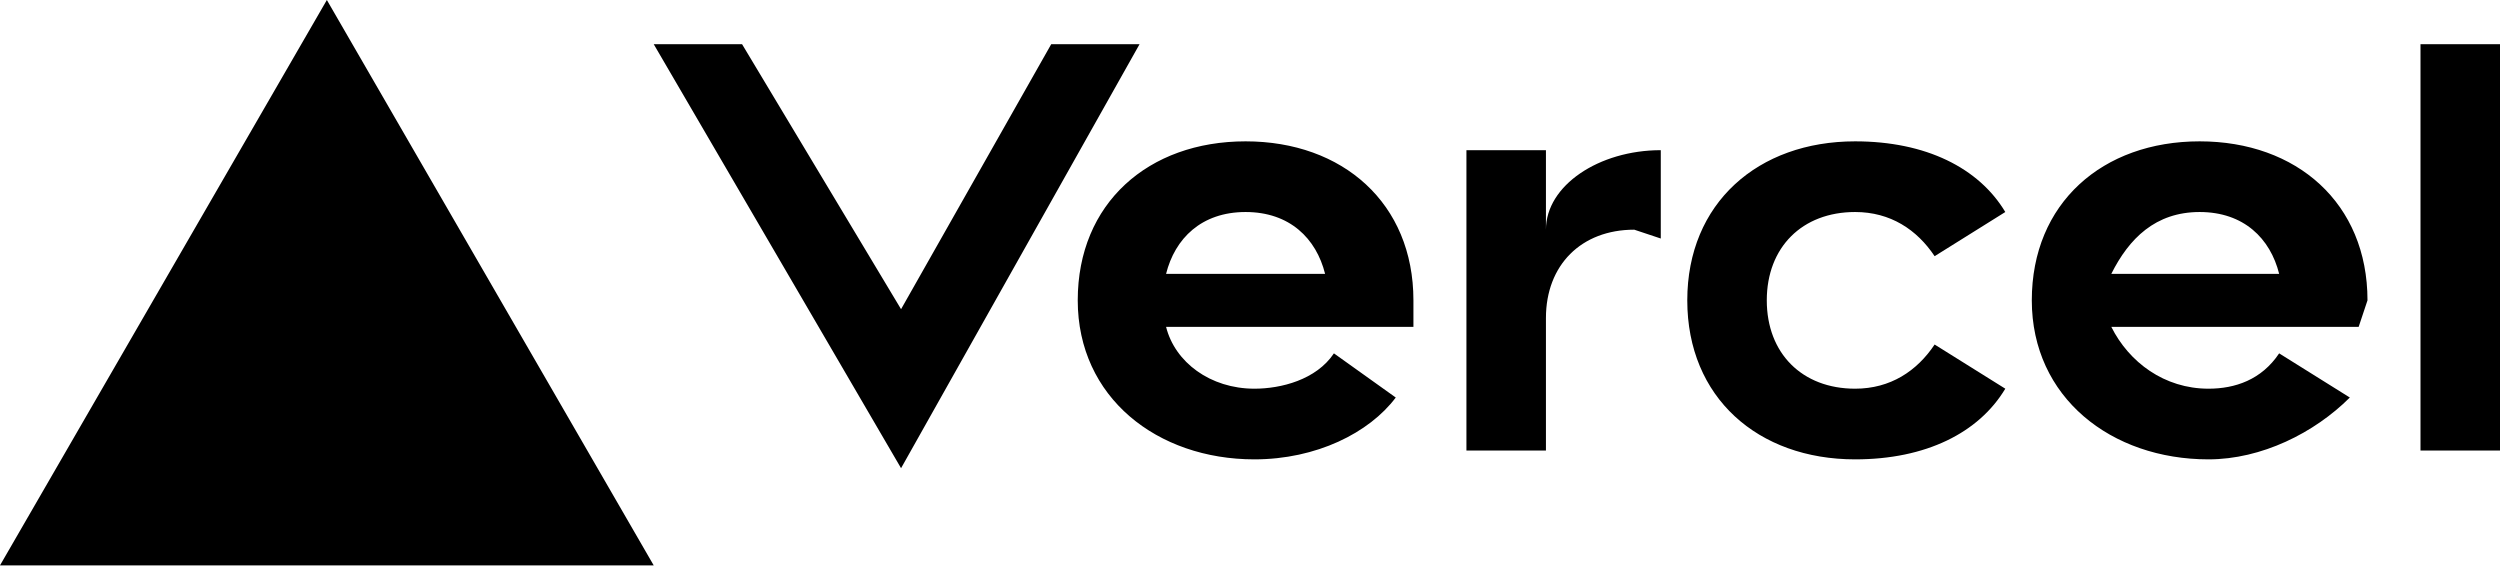
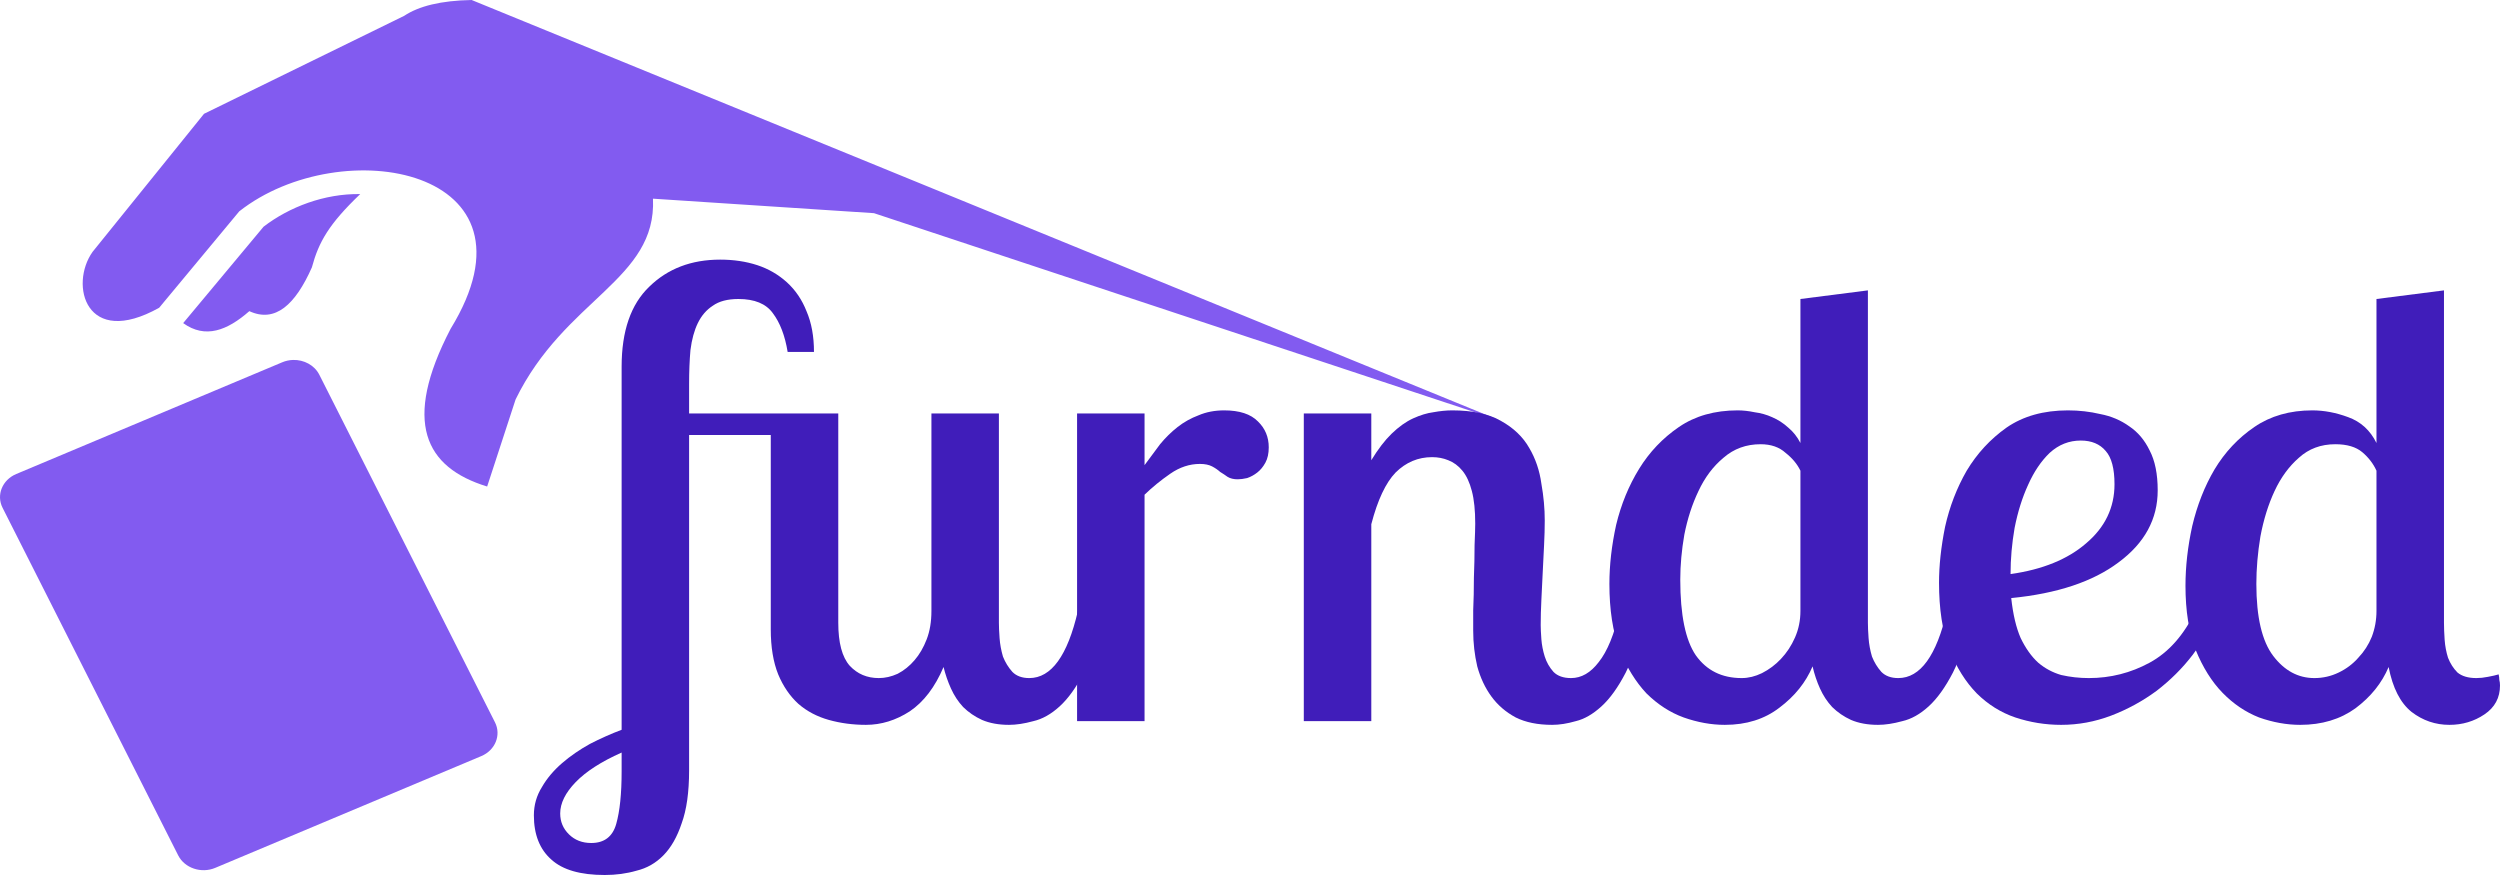
- <svg xmlns="http://www.w3.org/2000/svg" fill="none" viewBox="0 0 283 64">
-   <path fill="black" d="M141 16c-11 0-19 7-19 18s9 18 20 18c7 0 13-3 16-7l-7-5c-2 3-6 4-9 4-5 0-9-3-10-7h28v-3c0-11-8-18-19-18zm-9 15c1-4 4-7 9-7s8 3 9 7h-18zm117-15c-11 0-19 7-19 18s9 18 20 18c6 0 12-3 16-7l-8-5c-2 3-5 4-8 4-5 0-9-3-11-7h28l1-3c0-11-8-18-19-18zm-10 15c2-4 5-7 10-7s8 3 9 7h-19zm-39 3c0 6 4 10 10 10 4 0 7-2 9-5l8 5c-3 5-9 8-17 8-11 0-19-7-19-18s8-18 19-18c8 0 14 3 17 8l-8 5c-2-3-5-5-9-5-6 0-10 4-10 10zm83-29v46h-9V5h9zM37 0l37 64H0L37 0zm92 5-27 48L74 5h10l18 30 17-30h10zm59 12v10l-3-1c-6 0-10 4-10 10v15h-9V17h9v9c0-5 6-9 13-9z" />
+ <svg xmlns="http://www.w3.org/2000/svg" width="100" height="35" viewBox="0 0 100 35" fill="none">
+   <path d="M18.866 0C17.636 0.023 16.752 0.244 16.166 0.634L8.161 4.552L3.703 10.074C2.766 11.393 3.434 13.948 6.366 12.311L9.571 8.453C13.647 5.245 21.97 6.723 18.023 13.155C16.085 16.88 16.997 18.698 19.486 19.461L20.624 15.977C22.598 11.934 26.268 11.206 26.119 7.947L34.959 8.527L60.035 16.834L18.866 0ZM14.409 7.763C12.975 7.74 11.568 8.281 10.543 9.068L7.327 12.924C8.209 13.563 9.091 13.221 9.973 12.446C11.014 12.926 11.816 12.181 12.475 10.696C12.748 9.683 13.152 8.965 14.409 7.763ZM11.722 14.398C11.573 14.402 11.426 14.434 11.291 14.491L0.649 18.961C0.09 19.196 -0.155 19.802 0.103 20.312L7.128 34.216C7.386 34.725 8.051 34.95 8.611 34.714L19.252 30.244C19.811 30.009 20.057 29.403 19.799 28.892L12.773 14.99C12.58 14.607 12.157 14.385 11.722 14.398Z" fill="#825BF0" />
+   <path d="M39.956 16.538V24.908C39.956 25.072 39.965 25.277 39.983 25.523C40.001 25.769 40.046 26.015 40.118 26.262C40.208 26.491 40.334 26.696 40.496 26.877C40.658 27.041 40.883 27.123 41.171 27.123C42.053 27.123 42.701 26.229 43.115 24.44H44.114C43.916 25.474 43.664 26.294 43.358 26.901C43.052 27.492 42.728 27.944 42.386 28.255C42.044 28.567 41.693 28.764 41.333 28.846C40.973 28.945 40.649 28.994 40.361 28.994C39.947 28.994 39.587 28.928 39.281 28.797C38.993 28.666 38.741 28.493 38.525 28.28C38.327 28.067 38.165 27.82 38.039 27.541C37.913 27.263 37.814 26.975 37.742 26.68C37.401 27.484 36.95 28.075 36.393 28.452C35.835 28.813 35.25 28.994 34.638 28.994C34.116 28.994 33.621 28.928 33.153 28.797C32.685 28.666 32.28 28.452 31.938 28.157C31.596 27.845 31.326 27.451 31.128 26.975C30.93 26.483 30.831 25.884 30.831 25.178V17.4H27.564V30.815C27.564 31.685 27.465 32.391 27.267 32.932C27.087 33.474 26.845 33.901 26.538 34.212C26.233 34.524 25.872 34.729 25.459 34.828C25.063 34.943 24.64 35 24.19 35C23.218 35 22.507 34.795 22.057 34.385C21.589 33.974 21.355 33.384 21.355 32.612C21.355 32.202 21.463 31.825 21.679 31.48C21.877 31.135 22.147 30.815 22.489 30.52C22.813 30.241 23.182 29.987 23.596 29.757C24.01 29.544 24.433 29.355 24.865 29.191V14.668C24.865 13.24 25.234 12.173 25.971 11.468C26.709 10.746 27.654 10.385 28.806 10.385C29.346 10.385 29.841 10.459 30.291 10.606C30.741 10.754 31.137 10.984 31.479 11.295C31.821 11.607 32.082 11.993 32.262 12.452C32.46 12.912 32.559 13.453 32.559 14.077H31.506C31.398 13.421 31.2 12.904 30.912 12.526C30.642 12.149 30.183 11.96 29.535 11.96C29.103 11.96 28.761 12.05 28.509 12.231C28.257 12.395 28.059 12.625 27.915 12.92C27.771 13.215 27.672 13.576 27.618 14.003C27.582 14.413 27.564 14.865 27.564 15.357V16.538H33.531V24.908C33.531 25.712 33.684 26.286 33.99 26.631C34.296 26.959 34.683 27.123 35.151 27.123C35.403 27.123 35.655 27.066 35.907 26.951C36.159 26.82 36.384 26.639 36.581 26.409C36.779 26.18 36.941 25.901 37.068 25.572C37.194 25.244 37.257 24.867 37.257 24.44V16.538H39.956ZM23.65 33.72C24.172 33.72 24.505 33.466 24.649 32.957C24.793 32.448 24.865 31.751 24.865 30.865V30.102C24.055 30.463 23.443 30.856 23.029 31.283C22.615 31.71 22.408 32.128 22.408 32.538C22.408 32.867 22.525 33.146 22.759 33.375C22.993 33.605 23.29 33.72 23.65 33.72Z" fill="#401DBA" />
+   <path d="M45.782 16.538V18.606C45.998 18.311 46.205 18.032 46.403 17.769C46.619 17.507 46.853 17.277 47.105 17.08C47.357 16.883 47.636 16.727 47.942 16.612C48.248 16.481 48.59 16.415 48.968 16.415C49.58 16.415 50.03 16.563 50.318 16.858C50.606 17.137 50.75 17.482 50.75 17.892C50.75 18.139 50.705 18.344 50.615 18.508C50.525 18.672 50.417 18.803 50.291 18.901C50.165 19 50.03 19.074 49.886 19.123C49.742 19.156 49.616 19.172 49.508 19.172C49.346 19.172 49.211 19.14 49.103 19.074C49.013 19.008 48.914 18.943 48.806 18.877C48.716 18.795 48.608 18.721 48.482 18.655C48.356 18.59 48.194 18.557 47.996 18.557C47.582 18.557 47.186 18.688 46.808 18.951C46.43 19.213 46.088 19.492 45.782 19.788V28.846H43.083V16.538H45.782Z" fill="#401DBA" />
+   <path d="M54.852 16.538V18.409C55.122 17.966 55.392 17.613 55.662 17.351C55.95 17.072 56.238 16.867 56.526 16.735C56.814 16.604 57.084 16.522 57.336 16.489C57.606 16.44 57.858 16.415 58.092 16.415C58.901 16.415 59.549 16.555 60.035 16.834C60.539 17.113 60.917 17.474 61.169 17.917C61.421 18.344 61.583 18.82 61.655 19.345C61.745 19.853 61.79 20.346 61.79 20.822C61.79 21.117 61.781 21.445 61.763 21.806C61.745 22.151 61.727 22.512 61.709 22.889C61.691 23.25 61.673 23.619 61.655 23.997C61.637 24.358 61.628 24.694 61.628 25.006C61.628 25.137 61.637 25.326 61.655 25.572C61.673 25.802 61.718 26.032 61.79 26.262C61.862 26.491 61.979 26.696 62.141 26.877C62.303 27.041 62.537 27.123 62.843 27.123C63.257 27.123 63.626 26.91 63.95 26.483C64.292 26.056 64.571 25.375 64.787 24.44H65.786C65.588 25.474 65.336 26.294 65.03 26.901C64.724 27.492 64.4 27.944 64.058 28.255C63.716 28.567 63.374 28.764 63.032 28.846C62.69 28.945 62.375 28.994 62.087 28.994C61.511 28.994 61.025 28.895 60.629 28.698C60.233 28.485 59.909 28.206 59.657 27.861C59.405 27.517 59.216 27.115 59.09 26.655C58.983 26.196 58.928 25.72 58.928 25.228C58.928 25.08 58.928 24.809 58.928 24.415C58.947 24.005 58.956 23.57 58.956 23.111C58.974 22.651 58.983 22.216 58.983 21.806C59 21.396 59.009 21.109 59.009 20.945C59.009 20.419 58.965 19.985 58.874 19.64C58.785 19.295 58.658 19.025 58.496 18.828C58.334 18.631 58.145 18.491 57.93 18.409C57.732 18.327 57.516 18.286 57.282 18.286C56.724 18.286 56.238 18.491 55.824 18.901C55.428 19.312 55.104 20.001 54.852 20.969V28.846H52.152V16.538H54.852Z" fill="#401DBA" />
+   <path d="M74.716 11.615V24.908C74.716 25.072 74.725 25.277 74.743 25.523C74.761 25.769 74.806 26.015 74.879 26.262C74.969 26.491 75.094 26.696 75.256 26.877C75.418 27.041 75.643 27.123 75.931 27.123C76.813 27.123 77.461 26.229 77.875 24.44H78.874C78.676 25.474 78.424 26.294 78.118 26.901C77.812 27.492 77.488 27.944 77.146 28.255C76.804 28.567 76.453 28.764 76.093 28.846C75.733 28.945 75.409 28.994 75.121 28.994C74.707 28.994 74.347 28.928 74.041 28.797C73.754 28.666 73.502 28.493 73.286 28.28C73.088 28.067 72.926 27.82 72.8 27.541C72.674 27.263 72.575 26.967 72.503 26.655C72.233 27.295 71.792 27.845 71.18 28.305C70.586 28.764 69.857 28.994 68.993 28.994C68.453 28.994 67.904 28.895 67.346 28.698C66.806 28.502 66.311 28.181 65.861 27.738C65.429 27.279 65.069 26.696 64.781 25.991C64.511 25.269 64.376 24.391 64.376 23.357C64.376 22.602 64.466 21.814 64.646 20.994C64.844 20.173 65.15 19.427 65.564 18.754C65.978 18.081 66.509 17.523 67.157 17.08C67.805 16.637 68.588 16.415 69.506 16.415C69.722 16.415 69.947 16.44 70.181 16.489C70.433 16.522 70.667 16.588 70.883 16.686C71.117 16.785 71.333 16.924 71.531 17.105C71.729 17.269 71.891 17.474 72.017 17.72V11.96L74.716 11.615ZM69.668 27.123C69.938 27.123 70.208 27.057 70.478 26.926C70.766 26.779 71.018 26.59 71.234 26.36C71.468 26.114 71.657 25.827 71.801 25.498C71.945 25.17 72.017 24.817 72.017 24.44V18.828C71.891 18.565 71.693 18.327 71.423 18.114C71.171 17.884 70.838 17.769 70.424 17.769C69.848 17.769 69.353 17.95 68.939 18.311C68.525 18.655 68.192 19.099 67.94 19.64C67.688 20.165 67.499 20.748 67.373 21.388C67.265 22.011 67.211 22.61 67.211 23.185C67.211 24.596 67.418 25.605 67.832 26.212C68.264 26.82 68.876 27.123 69.668 27.123Z" fill="#401DBA" />
+   <path d="M86.308 19.615C86.308 20.764 85.786 21.724 84.742 22.495C83.716 23.267 82.285 23.743 80.449 23.923C80.521 24.579 80.647 25.113 80.827 25.523C81.025 25.933 81.259 26.262 81.529 26.508C81.799 26.737 82.105 26.901 82.447 27C82.807 27.082 83.176 27.123 83.554 27.123C84.418 27.123 85.228 26.918 85.984 26.508C86.74 26.097 87.352 25.408 87.82 24.44H88.684C88.45 25.047 88.126 25.63 87.712 26.188C87.298 26.729 86.812 27.213 86.254 27.64C85.696 28.05 85.093 28.378 84.445 28.625C83.797 28.871 83.131 28.994 82.447 28.994C81.817 28.994 81.205 28.895 80.611 28.698C80.035 28.502 79.522 28.181 79.073 27.738C78.623 27.279 78.254 26.688 77.966 25.966C77.696 25.244 77.561 24.358 77.561 23.308C77.561 22.619 77.642 21.872 77.804 21.068C77.984 20.264 78.272 19.517 78.668 18.828C79.082 18.139 79.612 17.564 80.26 17.105C80.926 16.645 81.745 16.415 82.717 16.415C83.167 16.415 83.599 16.465 84.013 16.563C84.445 16.645 84.832 16.809 85.174 17.055C85.516 17.285 85.786 17.605 85.984 18.015C86.2 18.426 86.308 18.959 86.308 19.615ZM80.422 22.963C81.7 22.783 82.708 22.372 83.446 21.732C84.202 21.092 84.58 20.305 84.58 19.369C84.58 18.746 84.463 18.303 84.229 18.04C83.995 17.761 83.662 17.622 83.23 17.622C82.762 17.622 82.348 17.786 81.988 18.114C81.646 18.442 81.358 18.869 81.124 19.394C80.89 19.903 80.71 20.477 80.584 21.117C80.476 21.741 80.422 22.356 80.422 22.963Z" fill="#401DBA" />
+   <path d="M97.759 11.615V24.908C97.759 25.105 97.768 25.334 97.786 25.597C97.804 25.843 97.849 26.081 97.921 26.311C98.011 26.541 98.137 26.737 98.299 26.901C98.479 27.049 98.731 27.123 99.055 27.123C99.199 27.123 99.352 27.107 99.514 27.074C99.694 27.041 99.838 27.008 99.946 26.975C99.964 27.057 99.973 27.131 99.973 27.197C99.991 27.263 100 27.336 100 27.419C100 27.911 99.793 28.296 99.379 28.575C98.965 28.854 98.497 28.994 97.975 28.994C97.417 28.994 96.913 28.822 96.463 28.477C96.013 28.116 95.707 27.517 95.545 26.68C95.275 27.32 94.835 27.87 94.222 28.329C93.611 28.772 92.873 28.994 92.009 28.994C91.469 28.994 90.92 28.895 90.362 28.698C89.822 28.485 89.336 28.157 88.904 27.714C88.472 27.271 88.112 26.696 87.824 25.991C87.554 25.285 87.419 24.432 87.419 23.431C87.419 22.66 87.509 21.864 87.689 21.043C87.887 20.206 88.184 19.451 88.58 18.779C88.994 18.089 89.525 17.523 90.173 17.08C90.821 16.637 91.595 16.415 92.495 16.415C92.963 16.415 93.44 16.506 93.926 16.686C94.43 16.867 94.808 17.211 95.059 17.72V11.96L97.759 11.615ZM92.576 27.123C92.918 27.123 93.242 27.049 93.548 26.901C93.854 26.754 94.115 26.557 94.331 26.311C94.564 26.065 94.745 25.786 94.871 25.474C94.996 25.146 95.059 24.801 95.059 24.44V18.828C94.933 18.549 94.745 18.303 94.493 18.089C94.24 17.876 93.881 17.769 93.413 17.769C92.837 17.769 92.351 17.95 91.955 18.311C91.559 18.655 91.235 19.099 90.983 19.64C90.731 20.181 90.542 20.789 90.416 21.462C90.308 22.118 90.254 22.75 90.254 23.357C90.254 24.686 90.479 25.646 90.929 26.237C91.379 26.828 91.928 27.123 92.576 27.123Z" fill="#401DBA" />
</svg>
